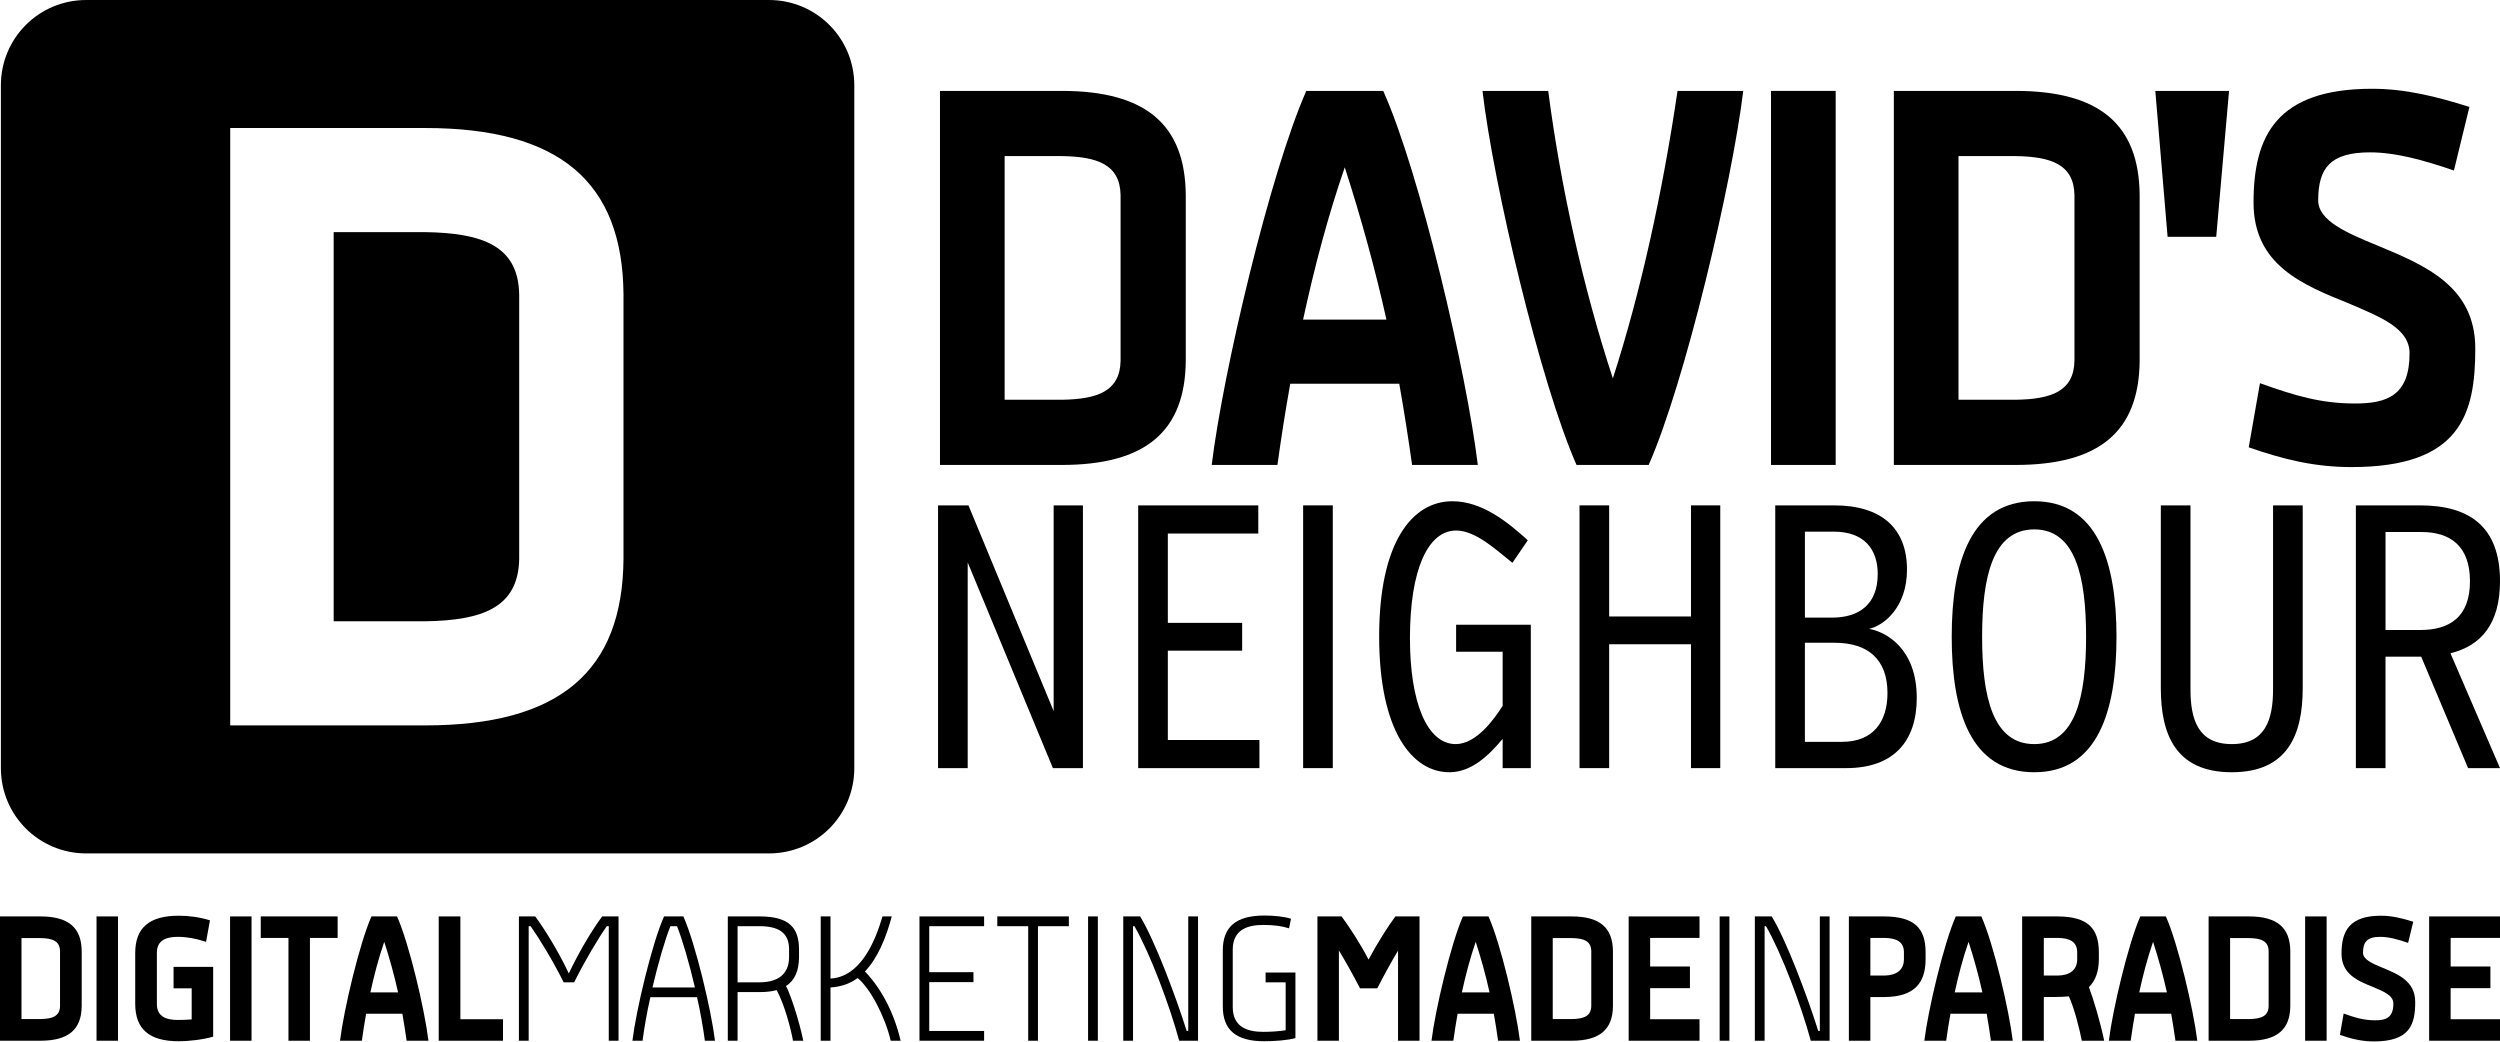
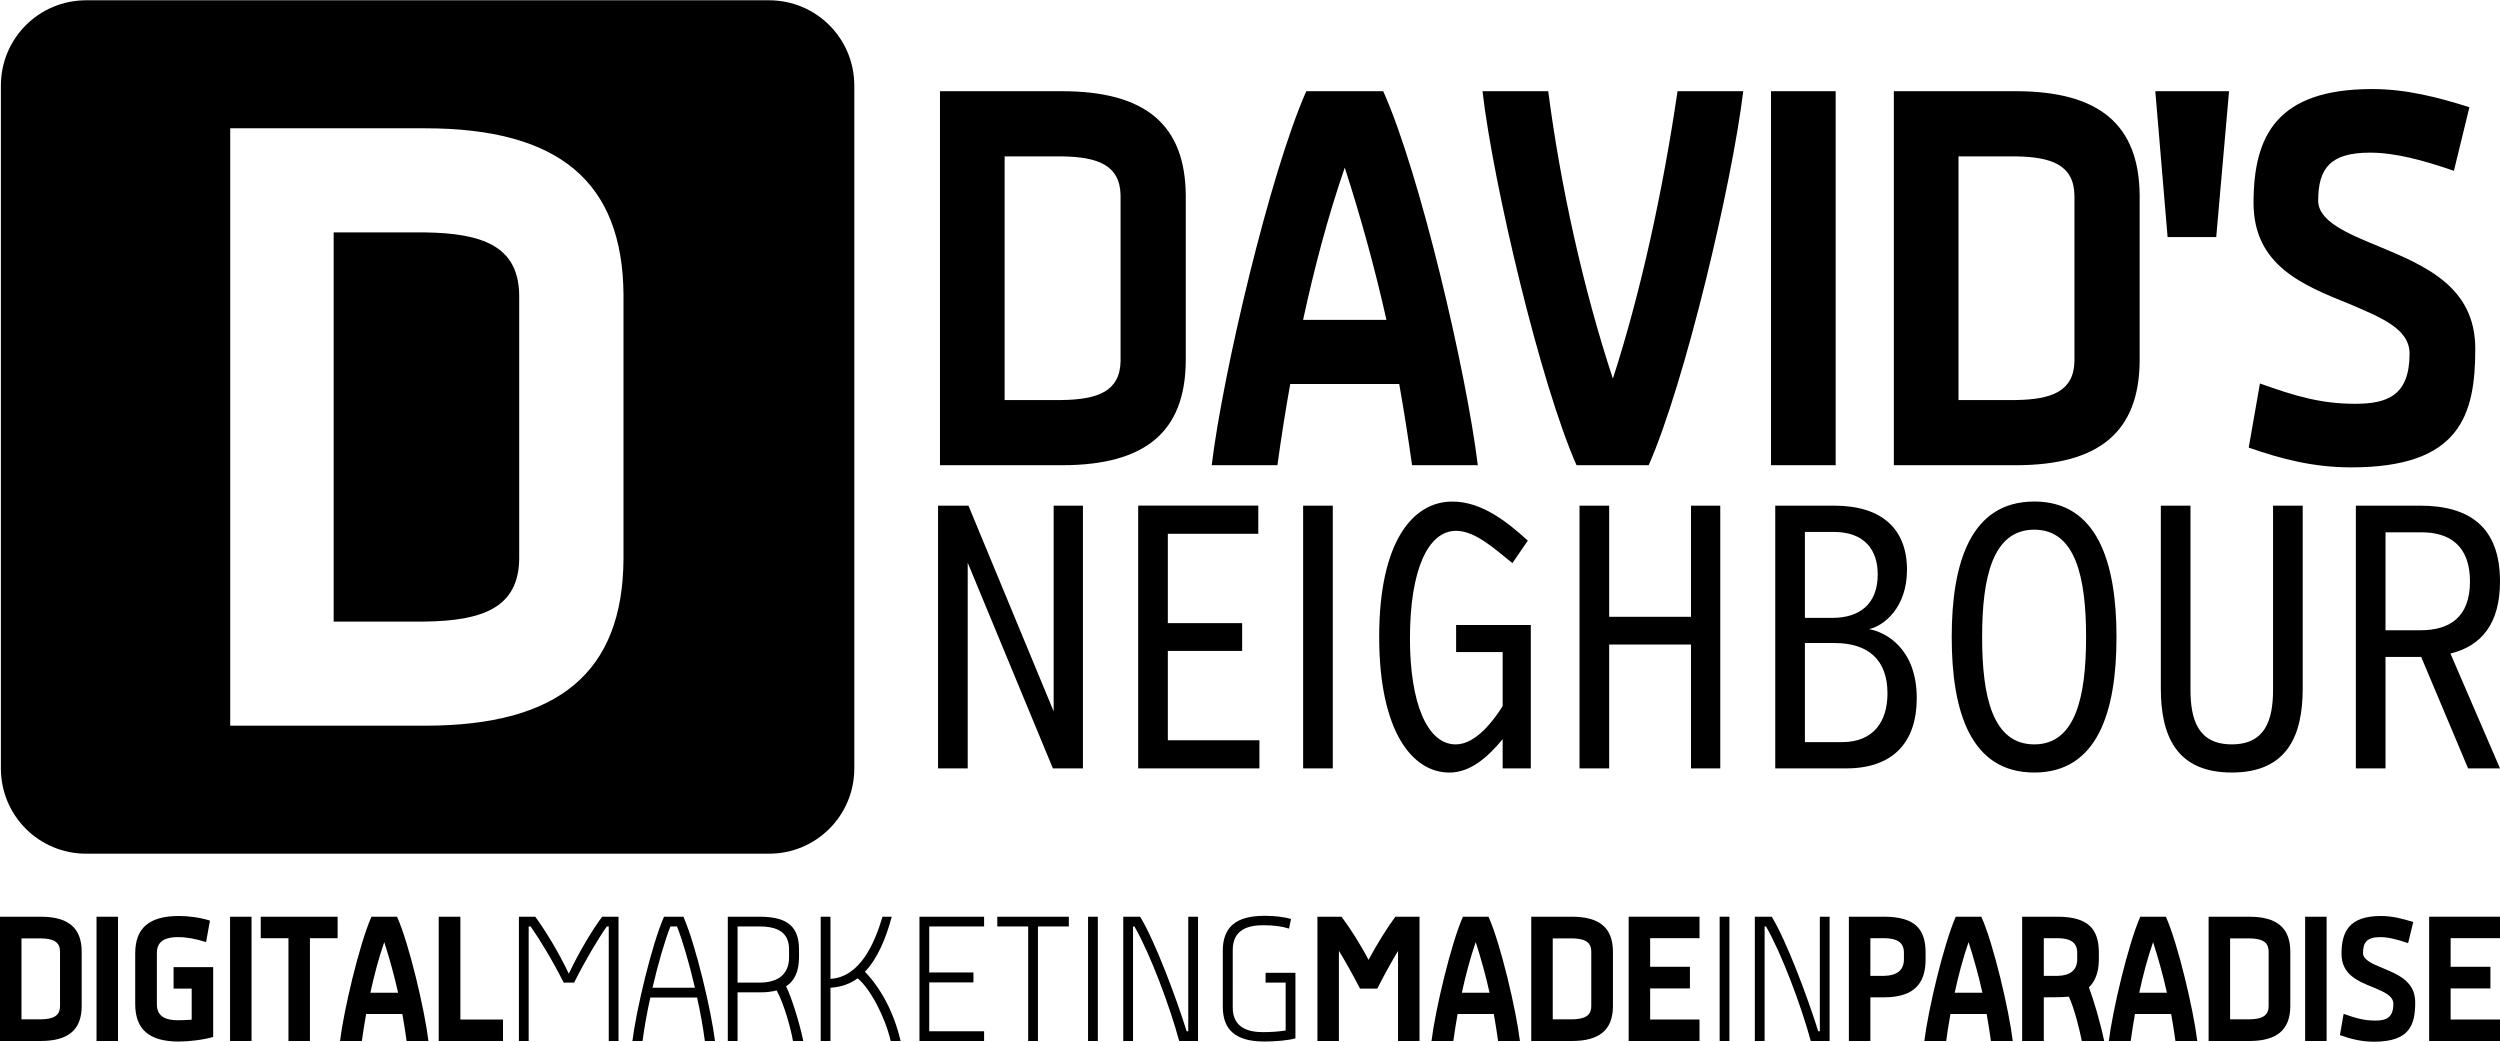
- <svg xmlns="http://www.w3.org/2000/svg" version="1.1" id="svg2" width="2499.748" height="1041.332" viewBox="0 0 2343.514 976.249">
-   <defs id="defs24" />
-   <path style="display:inline;fill:#000000;fill-opacity:1;stroke:none" d="M 80.829,0 C 36.509,0 0.829,35.68 0.829,80 v 640 c 0,44.32 35.68,80 80,80 H 720.829 c 44.32,0 80,-35.68 80,-80 V 80 c 0,-44.32 -35.68,-80 -80,-80 z M 215.803,119.998 H 398.534 c 125.828,0 185.134,50.4 185.936,156 v 248 c -0.801,105.6 -60.108,156 -185.936,156 H 215.803 Z m 96.975,97.6 v 364.801 h 85.756 c 53.697,-0.8 87.359,-12.8 88.16,-58.4 v -248 c -0.801,-45.6 -34.463,-57.6 -88.16,-58.4 z" id="rect3163" />
-   <path d="M 881.137,85.217 V 435.84 h 114.203 c 78.64,0 115.706,-31.556 116.207,-97.674 V 182.89 C 1111.046,116.773 1073.98,85.217 995.34,85.217 Z M 1050.438,338.166 c -0.501,28.551 -21.538,36.064 -55.098,36.565 h -53.595 V 146.325 h 53.595 c 33.56,0.501 54.597,8.014 55.098,36.565 z" style="font-style:normal;font-weight:normal;font-size:medium;line-height:0%;font-family:'Vitali Fat';-inkscape-font-specification:'Vitali Fat';letter-spacing:0px;word-spacing:0px;fill:#000000;fill-opacity:1;stroke:none" id="path3755" />
-   <path d="m 1323.697,435.84 h 61.61 c -10.519,-86.654 -54.096,-273.486 -88.658,-350.623 h -72.128 c -34.061,77.137 -78.139,263.969 -88.658,350.623 h 61.61 c 3.506,-25.545 7.513,-51.091 12.021,-76.135 h 102.182 c 4.508,25.545 8.515,51.091 12.021,76.135 z m -63.112,-278.996 c 15.528,48.086 28.551,95.67 39.069,142.754 h -78.139 c 10.519,-48.586 23.041,-96.171 39.069,-142.754 z" style="font-style:normal;font-weight:normal;font-size:medium;line-height:0%;font-family:'Vitali Fat';-inkscape-font-specification:'Vitali Fat';letter-spacing:0px;word-spacing:0px;fill:#000000;fill-opacity:1;stroke:none" id="path3757" />
-   <path d="m 1389.697,85.217 c 10.018,86.654 54.096,273.486 88.157,350.623 h 67.62 c 34.061,-77.137 78.139,-263.969 88.658,-350.623 h -61.609 C 1558.498,180.386 1537.961,274.052 1511.915,354.696 1483.865,269.544 1462.828,173.874 1451.307,85.217 Z" style="font-style:normal;font-weight:normal;font-size:medium;line-height:0%;font-family:'Vitali Fat';-inkscape-font-specification:'Vitali Fat';letter-spacing:0px;word-spacing:0px;fill:#000000;fill-opacity:1;stroke:none" id="path3759" />
-   <path d="M 1720.763,85.217 H 1660.155 V 435.84 h 60.608 z" style="font-style:normal;font-weight:normal;font-size:medium;line-height:0%;font-family:'Vitali Fat';-inkscape-font-specification:'Vitali Fat';letter-spacing:0px;word-spacing:0px;fill:#000000;fill-opacity:1;stroke:none" id="path3761" />
-   <path d="M 1775.305,85.217 V 435.84 h 114.203 c 78.64,0 115.706,-31.556 116.207,-97.674 V 182.89 c -0.501,-66.118 -37.567,-97.674 -116.207,-97.674 z M 1944.606,338.166 c -0.501,28.551 -21.538,36.064 -55.098,36.565 h -53.595 V 146.325 h 53.595 c 33.56,0.501 54.597,8.014 55.098,36.565 z" style="font-style:normal;font-weight:normal;font-size:medium;line-height:0%;font-family:sans-serif;letter-spacing:-24.092px;word-spacing:0px;fill:#000000;fill-opacity:1;stroke:none" id="path3763" />
-   <path d="m 2089.521,85.217 h -69.123 l 11.521,136.743 h 45.581 z" style="font-style:normal;font-variant:normal;font-weight:bold;font-stretch:normal;font-size:medium;line-height:0%;font-family:Verb;letter-spacing:-24.092px;word-spacing:0px;fill:#000000;fill-opacity:1;stroke:none" id="path3765" />
-   <path d="m 2314.842,100.243 c -30.053,-9.517 -59.606,-17.03 -91.162,-17.03 -89.659,0 -111.198,44.078 -111.198,106.69 0,58.604 46.082,77.137 89.659,94.668 29.052,12.522 56.601,23.041 56.601,46.583 0,39.57 -21.037,47.084 -51.091,47.084 -31.556,0 -55.599,-7.012 -89.159,-19.034 l -10.519,60.107 c 31.556,11.02 61.109,18.533 96.171,18.533 102.182,0 116.207,-49.087 116.207,-111.198 0,-58.604 -47.585,-78.139 -92.164,-96.672 -28.05,-11.52 -55.098,-23.041 -55.098,-42.075 0,-30.554 11.521,-45.08 48.586,-45.08 23.542,0 49.588,7.012 78.64,17.03 z" style="font-style:normal;font-weight:normal;font-size:medium;line-height:0%;font-family:sans-serif;letter-spacing:-24.092px;word-spacing:0px;fill:#000000;fill-opacity:1;stroke:none" id="path3767" />
-   <g id="text2989-8" style="font-style:normal;font-weight:normal;font-size:195.474px;line-height:0%;font-family:sans-serif;letter-spacing:0px;word-spacing:0px;display:inline;fill:#000000;fill-opacity:1;stroke:none" aria-label="NEIGHBOUR" transform="translate(-79.17138,-79.99995)">
-     <path id="path3770" style="font-style:normal;font-variant:normal;font-weight:normal;font-stretch:normal;font-size:351.854px;font-family:VerbComp" d="m 1066.168,800.039 h 28.148 V 553.741 h -27.445 V 746.557 L 987.001,553.741 H 958.501 V 800.039 H 986.297 V 607.223 Z" />
-     <path id="path3772" style="font-style:normal;font-variant:normal;font-weight:normal;font-stretch:normal;font-size:351.854px;font-family:VerbComp" d="m 1259.759,800.039 v -26.389 h -85.852 v -83.741 h 69.667 v -26.037 h -69.667 v -83.741 h 84.797 v -26.389 h -112.593 v 246.298 z" />
-     <path id="path3774" style="font-style:normal;font-variant:normal;font-weight:normal;font-stretch:normal;font-size:351.854px;font-family:VerbComp" d="M 1328.53,800.039 V 553.741 h -27.796 v 246.298 z" />
-     <path id="path3776" style="font-style:normal;font-variant:normal;font-weight:normal;font-stretch:normal;font-size:351.854px;font-family:VerbComp" d="m 1487.766,800.039 h 26.389 V 665.631 h -70.019 v 25.333 h 43.63 v 50.667 c -7.741,12.315 -24.63,35.889 -43.982,35.889 -26.741,0 -42.926,-38.704 -42.926,-99.223 0,-64.389 16.889,-100.982 43.278,-100.982 18.648,0 38,18.648 52.778,30.259 l 14.426,-21.111 c -19,-17.241 -42.926,-36.593 -70.723,-36.593 -37.648,0 -68.612,38.352 -68.612,126.667 0,89.371 31.315,127.371 65.797,127.371 20.056,0 36.241,-14.778 49.963,-31.315 z" />
-     <path id="path3778" style="font-style:normal;font-variant:normal;font-weight:normal;font-stretch:normal;font-size:351.854px;font-family:VerbComp" d="m 1664.314,800.039 h 27.445 V 553.741 h -27.445 v 104.149 h -76.704 V 553.741 h -27.796 v 246.298 h 27.796 V 683.927 h 76.704 z" />
-     <path id="path3780" style="font-style:normal;font-variant:normal;font-weight:normal;font-stretch:normal;font-size:351.854px;font-family:VerbComp" d="m 1875.948,734.242 c 0,-46.445 -28.852,-61.926 -44.685,-64.741 14.074,-3.167 35.537,-20.408 35.537,-55.593 0,-38.704 -23.926,-60.167 -68.26,-60.167 h -55.241 v 246.298 h 66.5 c 44.334,0 66.148,-24.982 66.148,-65.797 z m -36.593,-116.112 c 0,28.148 -17.241,40.815 -42.574,40.815 h -25.685 v -80.575 h 27.093 c 28.5,0 41.167,16.537 41.167,39.759 z m 9.148,111.538 c 0,26.389 -13.019,45.741 -42.574,45.741 h -34.834 v -92.889 h 27.796 c 31.667,0 49.611,15.833 49.611,47.148 z" />
-     <path id="path3782" style="font-style:normal;font-variant:normal;font-weight:normal;font-stretch:normal;font-size:351.854px;font-family:VerbComp" d="m 1986.128,549.871 c -59.463,0 -77.408,57 -77.408,127.019 0,70.371 17.945,127.019 77.408,127.019 59.111,0 77.056,-56.648 77.056,-127.019 0,-70.019 -17.945,-127.019 -77.056,-127.019 z m 0,227.649 c -39.056,0 -48.908,-44.685 -48.908,-100.63 0,-55.945 9.852,-100.63 48.908,-100.63 38.704,0 48.556,44.685 48.556,100.63 0,55.945 -9.852,100.63 -48.556,100.63 z" />
-     <path id="path3784" style="font-style:normal;font-variant:normal;font-weight:normal;font-stretch:normal;font-size:351.854px;font-family:VerbComp" d="m 2237.742,553.741 h -27.796 v 172.408 c 0,28.148 -7.037,51.371 -38.704,51.371 -31.667,0 -38.704,-23.222 -38.704,-51.371 V 553.741 h -27.796 v 171.353 c 0,43.63 14.074,78.815 66.5,78.815 52.426,0 66.5,-35.185 66.5,-78.815 z" />
-     <path id="path3786" style="font-style:normal;font-variant:normal;font-weight:normal;font-stretch:normal;font-size:351.854px;font-family:VerbComp" d="m 2422.685,624.815 c 0,-51.371 -28.852,-71.074 -74.945,-71.074 h -60.167 v 246.298 h 27.796 V 695.538 h 33.426 l 43.982,104.501 h 29.908 l -46.445,-107.667 c 28.852,-7.037 46.445,-27.796 46.445,-67.556 z m -28.148,0 c 0,33.778 -19.352,45.741 -46.445,45.741 h -32.722 v -91.834 h 33.778 c 26.037,0 45.389,12.315 45.389,46.093 z" />
-   </g>
-   <g id="layer5" style="display:inline" transform="matrix(1.015784,0,0,1.015784,-90.75101,-162.095)">
-     <g aria-label="DIGITALMARKETINGMADEINPARADISE" style="font-style:normal;font-variant:normal;font-weight:normal;font-stretch:normal;font-size:165.745px;line-height:0%;font-family:'Vitali Fat';letter-spacing:0px;word-spacing:0px;display:inline;fill:#000000;fill-opacity:1;stroke:none" id="text3062">
-       <path d="M 89.341,1005.288 V 1120 h 37.364 c 25.728,0 37.855,-10.324 38.019,-31.956 v -50.801 c -0.164,-21.631 -12.291,-31.956 -38.019,-31.956 z m 55.39,82.757 c -0.164,9.341 -7.047,11.799 -18.026,11.963 h -17.535 v -74.727 h 17.535 c 10.98,0.164 17.862,2.622 18.026,11.963 z" style="font-style:normal;font-variant:normal;font-weight:normal;font-stretch:normal;font-size:163.875px;font-family:'Vitali Fat';-inkscape-font-specification:'Vitali Fat'" id="path3694" />
-       <path d="M 198.243,1005.288 H 178.415 V 1120 h 19.829 z" style="font-style:normal;font-variant:normal;font-weight:normal;font-stretch:normal;font-size:163.875px;font-family:'Vitali Fat';-inkscape-font-specification:'Vitali Fat'" id="path3696" />
-       <path d="m 234.114,1038.718 c 0,-12.291 9.996,-14.585 19.337,-14.585 8.358,0 16.224,1.475 26.056,4.588 l 3.605,-19.829 c -9.505,-2.95 -19.665,-4.261 -28.678,-4.261 -27.859,0 -40.313,11.471 -40.313,34.578 v 46.541 c 0,23.27 12.454,34.742 40.313,34.742 8.685,0 22.451,-1.475 31.628,-4.261 v -64.403 h -36.544 v 19.829 h 16.715 v 28.678 c -4.261,0.328 -8.849,0.492 -12.782,0.492 -9.341,0 -19.337,-2.294 -19.337,-14.585 z" style="font-style:normal;font-variant:normal;font-weight:normal;font-stretch:normal;font-size:163.875px;font-family:'Vitali Fat';-inkscape-font-specification:'Vitali Fat'" id="path3698" />
-       <path d="M 321.47,1005.288 H 301.641 V 1120 h 19.829 z" style="font-style:normal;font-variant:normal;font-weight:normal;font-stretch:normal;font-size:163.875px;font-family:'Vitali Fat';-inkscape-font-specification:'Vitali Fat'" id="path3700" />
-       <path d="m 329.973,1025.116 h 25.564 V 1120 h 19.829 v -94.884 h 25.564 v -19.829 h -70.958 z" style="font-style:normal;font-variant:normal;font-weight:normal;font-stretch:normal;font-size:163.875px;font-family:'Vitali Fat';-inkscape-font-specification:'Vitali Fat'" id="path3702" />
-       <path d="m 464.581,1120 h 20.157 c -3.441,-28.35 -17.698,-89.476 -29.006,-114.713 h -23.598 c -11.143,25.237 -25.564,86.362 -29.006,114.713 h 20.157 c 1.147,-8.358 2.458,-16.715 3.933,-24.909 h 33.431 c 1.475,8.358 2.786,16.715 3.933,24.909 z m -20.648,-91.278 c 5.08,15.732 9.341,31.3 12.782,46.704 h -25.564 c 3.441,-15.896 7.538,-31.464 12.782,-46.704 z" style="font-style:normal;font-variant:normal;font-weight:normal;font-stretch:normal;font-size:163.875px;font-family:'Vitali Fat';-inkscape-font-specification:'Vitali Fat'" id="path3704" />
-       <path d="M 494.204,1005.288 V 1120 h 59.323 v -19.829 h -39.33 v -94.884 z" style="font-style:normal;font-variant:normal;font-weight:normal;font-stretch:normal;font-size:163.875px;font-family:'Vitali Fat';-inkscape-font-specification:'Vitali Fat'" id="path3706" />
-       <path d="M 568.209,1005.288 V 1120 h 9.013 v -105.699 h 1.803 c 7.866,11.143 20.157,31.136 30.481,51.785 h 9.669 c 10.324,-20.648 22.287,-40.641 30.153,-51.785 h 1.803 V 1120 h 9.013 v -114.713 h -15.076 c -8.849,11.799 -21.14,32.12 -30.808,52.604 -9.669,-20.484 -22.287,-40.805 -30.972,-52.604 z" style="font-style:normal;font-variant:normal;font-weight:normal;font-stretch:normal;font-size:163.875px;font-family:Vitali" id="path3708" />
-       <path d="m 732.612,1079.851 c 3.277,14.421 5.736,29.006 7.21,40.149 h 9.341 c -3.441,-28.186 -17.862,-89.148 -29.17,-114.713 H 702.131 C 690.824,1030.852 676.403,1091.813 672.961,1120 h 9.341 c 1.475,-11.143 3.933,-25.728 7.21,-40.149 z m -18.518,-65.55 c 5.08,12.618 11.471,34.742 16.551,56.537 h -39.166 c 5.08,-21.795 11.471,-43.919 16.551,-56.537 z" style="font-style:normal;font-variant:normal;font-weight:normal;font-stretch:normal;font-size:163.875px;font-family:Vitali" id="path3710" />
-       <path d="m 770.006,1120 v -44.902 h 20.976 c 5.899,0 10.816,-0.655 15.076,-1.803 7.047,12.618 13.274,36.053 15.076,46.704 h 9.505 c -3.769,-18.518 -11.799,-42.771 -15.896,-50.474 8.358,-5.408 11.799,-14.421 11.963,-26.384 v -7.866 c -0.164,-19.665 -9.341,-29.825 -35.725,-29.989 H 760.993 V 1120 Z m 47.524,-76.857 c -0.164,15.404 -10.324,22.779 -26.548,22.942 h -20.976 v -51.785 h 20.976 c 16.224,0.164 26.384,5.572 26.548,20.976 z" style="font-style:normal;font-variant:normal;font-weight:normal;font-stretch:normal;font-size:163.875px;font-family:Vitali" id="path3712" />
-       <path d="m 855.746,1120 v -49.163 c 10.324,-0.655 18.354,-3.769 25.073,-8.685 11.635,9.505 25.401,35.725 30.481,57.848 h 9.177 c -6.391,-27.367 -18.846,-49.326 -32.939,-63.911 11.635,-12.127 19.501,-30.972 24.745,-50.801 h -8.521 c -7.21,24.417 -20.648,55.718 -48.015,57.356 v -57.356 h -9.013 V 1120 Z" style="font-style:normal;font-variant:normal;font-weight:normal;font-stretch:normal;font-size:163.875px;font-family:Vitali" id="path3714" />
-       <path d="m 997.516,1110.987 h -50.637 v -45.066 h 40.805 v -9.177 h -40.805 v -42.444 h 50.637 v -9.013 h -59.651 V 1120 h 59.651 z" style="font-style:normal;font-variant:normal;font-weight:normal;font-stretch:normal;font-size:163.875px;font-family:Vitali" id="path3716" />
-       <path d="m 1009.681,1014.301 h 28.514 V 1120 h 9.013 v -105.699 h 28.514 v -9.013 h -66.042 z" style="font-style:normal;font-variant:normal;font-weight:normal;font-stretch:normal;font-size:163.875px;font-family:Vitali" id="path3718" />
-       <path d="m 1102.47,1005.288 h -9.013 V 1120 h 9.013 z" style="font-style:normal;font-variant:normal;font-weight:normal;font-stretch:normal;font-size:163.875px;font-family:Vitali" id="path3720" />
-       <path d="M 1125.932,1005.288 V 1120 h 9.013 v -105.699 h 1.311 c 14.585,25.401 32.611,73.58 41.297,105.699 h 17.371 v -114.713 h -9.013 v 105.699 h -1.475 c -10.16,-32.447 -29.497,-83.74 -42.935,-105.699 z" style="font-style:normal;font-variant:normal;font-weight:normal;font-stretch:normal;font-size:163.875px;font-family:Vitali" id="path3722" />
-       <path d="m 1226.969,1035.932 c 0,-19.009 14.585,-22.779 28.023,-22.779 9.996,0 17.207,0.983 23.926,3.114 l 1.803,-8.849 c -6.391,-1.966 -15.24,-2.95 -24.581,-2.95 -26.384,0 -38.347,10.652 -38.347,32.12 v 51.785 c 0,21.468 11.963,32.12 38.347,32.12 9.341,0 22.287,-0.983 28.678,-2.95 v -60.47 h -27.531 v 9.013 h 18.518 v 44.246 c -6.227,0.983 -13.929,1.475 -20.812,1.475 -13.438,0 -28.023,-3.769 -28.023,-22.779 z" style="font-style:normal;font-variant:normal;font-weight:normal;font-stretch:normal;font-size:163.875px;font-family:Vitali" id="path3724" />
-       <path d="M 1305.109,1005.288 V 1120 h 19.829 v -83.249 c 5.899,9.669 12.782,21.959 19.501,34.905 h 15.896 c 6.555,-12.782 13.274,-25.073 19.173,-34.742 V 1120 h 19.829 v -114.713 h -22.287 c -7.21,9.669 -16.879,25.073 -24.745,39.822 -7.702,-14.749 -17.371,-29.661 -24.909,-39.822 z" style="font-size:163.875px" id="path3726" />
-       <path d="m 1471.836,1120 h 20.157 c -3.441,-28.35 -17.698,-89.476 -29.006,-114.713 h -23.598 c -11.143,25.237 -25.564,86.362 -29.006,114.713 h 20.157 c 1.147,-8.358 2.458,-16.715 3.933,-24.909 h 33.431 c 1.475,8.358 2.786,16.715 3.933,24.909 z m -20.648,-91.278 c 5.08,15.732 9.341,31.3 12.782,46.704 h -25.564 c 3.441,-15.896 7.538,-31.464 12.782,-46.704 z" style="font-size:163.875px" id="path3728" />
-       <path d="M 1502.443,1005.288 V 1120 h 37.364 c 25.728,0 37.855,-10.324 38.019,-31.956 v -50.801 c -0.164,-21.631 -12.291,-31.956 -38.019,-31.956 z m 55.39,82.757 c -0.164,9.341 -7.047,11.799 -18.026,11.963 h -17.535 v -74.727 h 17.535 c 10.98,0.164 17.862,2.622 18.026,11.963 z" style="font-size:163.875px" id="path3730" />
-       <path d="m 1657.722,1100.171 h -45.557 v -28.678 h 36.708 v -19.993 h -36.708 v -26.384 h 45.557 v -19.829 h -65.386 V 1120 h 65.386 z" style="font-size:163.875px" id="path3732" />
-       <path d="m 1685.314,1005.288 h -9.013 V 1120 h 9.013 z" style="font-style:normal;font-variant:normal;font-weight:normal;font-stretch:normal;font-size:163.875px;font-family:Vitali" id="path3734" />
-       <path d="M 1708.777,1005.288 V 1120 h 9.013 v -105.699 h 1.311 c 14.585,25.401 32.611,73.58 41.297,105.699 h 17.371 v -114.713 h -9.013 v 105.699 h -1.475 c -10.16,-32.447 -29.497,-83.74 -42.935,-105.699 z" style="font-style:normal;font-variant:normal;font-weight:normal;font-stretch:normal;font-size:163.875px;font-family:Vitali" id="path3736" />
-       <path d="m 1815.385,1120 v -40.313 h 12.946 c 28.186,-0.164 37.855,-13.438 38.019,-34.578 v -7.047 c -0.164,-21.468 -9.832,-32.611 -38.019,-32.775 h -32.775 V 1120 Z m 30.972,-74.891 c -0.164,9.832 -7.047,14.585 -18.026,14.749 h -12.946 v -34.742 h 12.946 c 10.98,0.164 17.862,3.441 18.026,12.946 z" style="font-size:163.875px" id="path3738" />
-       <path d="m 1926.654,1120 h 20.157 c -3.441,-28.35 -17.698,-89.476 -29.006,-114.713 h -23.598 c -11.143,25.237 -25.564,86.362 -29.006,114.713 h 20.157 c 1.147,-8.358 2.458,-16.715 3.933,-24.909 h 33.431 c 1.475,8.358 2.786,16.715 3.933,24.909 z m -20.648,-91.278 c 5.08,15.732 9.341,31.3 12.782,46.704 h -25.564 c 3.441,-15.896 7.538,-31.464 12.782,-46.704 z" style="font-size:163.875px" id="path3740" />
-       <path d="m 1975.45,1120 v -40.313 c 16.715,0 20.157,-0.328 23.106,-0.655 5.244,11.307 9.996,30.972 11.963,40.969 h 20.648 c -3.441,-16.715 -9.832,-38.347 -14.093,-49.49 6.227,-6.063 9.013,-14.585 9.177,-25.237 v -7.21 c -0.164,-21.468 -9.832,-32.611 -37.855,-32.775 h -32.939 V 1120 Z m 30.808,-74.891 c -0.164,9.832 -7.047,14.585 -17.862,14.749 h -12.946 v -34.742 h 12.946 c 10.816,0.164 17.698,3.441 17.862,12.946 z" style="font-size:163.875px" id="path3742" />
-       <path d="m 2096.93,1120 h 20.157 c -3.441,-28.35 -17.698,-89.476 -29.006,-114.713 h -23.598 c -11.143,25.237 -25.564,86.362 -29.006,114.713 h 20.157 c 1.147,-8.358 2.458,-16.715 3.933,-24.909 h 33.431 c 1.475,8.358 2.786,16.715 3.933,24.909 z m -20.648,-91.278 c 5.08,15.732 9.341,31.3 12.782,46.704 h -25.564 c 3.441,-15.896 7.538,-31.464 12.782,-46.704 z" style="font-size:163.875px" id="path3744" />
-       <path d="M 2127.536,1005.288 V 1120 h 37.364 c 25.728,0 37.855,-10.324 38.019,-31.956 v -50.801 c -0.164,-21.631 -12.291,-31.956 -38.019,-31.956 z m 55.39,82.757 c -0.164,9.341 -7.047,11.799 -18.026,11.963 h -17.535 v -74.727 h 17.535 c 10.98,0.164 17.862,2.622 18.026,11.963 z" style="font-size:163.875px" id="path3746" />
-       <path d="m 2236.439,1005.288 h -19.829 V 1120 h 19.829 z" style="font-size:163.875px" id="path3748" />
-       <path d="m 2316.392,1010.204 c -9.832,-3.114 -19.501,-5.572 -29.825,-5.572 -29.334,0 -36.38,14.421 -36.38,34.905 0,19.173 15.076,25.237 29.334,30.972 9.505,4.097 18.518,7.538 18.518,15.24 0,12.946 -6.883,15.404 -16.715,15.404 -10.324,0 -18.19,-2.294 -29.17,-6.227 l -3.441,19.665 c 10.324,3.605 19.993,6.063 31.464,6.063 33.431,0 38.019,-16.06 38.019,-36.38 0,-19.173 -15.568,-25.564 -30.153,-31.628 -9.177,-3.769 -18.026,-7.538 -18.026,-13.765 0,-9.996 3.769,-14.749 15.896,-14.749 7.702,0 16.224,2.294 25.728,5.572 z" style="font-size:163.875px" id="path3750" />
-       <path d="m 2396.44,1100.171 h -45.557 v -28.678 h 36.708 v -19.993 h -36.708 v -26.384 h 45.557 v -19.829 h -65.386 V 1120 h 65.386 z" style="font-size:163.875px" id="path3752" />
-     </g>
-   </g>
+ <svg xmlns="http://www.w3.org/2000/svg" xmlns:xlink="http://www.w3.org/1999/xlink" width="2500" height="1042" viewBox="0 0 2343.514 976.249">
+   <path d="M80.83 0C36.5 0 .83 35.68.83 80v640c0 44.32 35.68 80 80 80h640c44.32 0 80-35.68 80-80V80c0-44.32-35.68-80-80-80zm134.975 119.998h182.73c125.828 0 185.134 50.4 185.936 156v248c-.8 105.6-60.108 156-185.936 156h-182.73zm96.975 97.6v364.8h85.756c53.697-.8 87.36-12.8 88.16-58.4v-248c-.8-45.6-34.463-57.6-88.16-58.4zm568.357-132.38V435.84H995.34c78.64 0 115.706-31.556 116.207-97.674V182.9c-.5-66.118-37.567-97.674-116.207-97.674zm169.3 252.95c-.5 28.55-21.538 36.064-55.098 36.565h-53.595V146.325h53.595c33.56.5 54.597 8.014 55.098 36.565zm273.26 97.673h61.6c-10.52-86.654-54.096-273.486-88.658-350.623h-72.128c-34.06 77.137-78.14 263.97-88.658 350.623h61.6c3.506-25.545 7.513-51.1 12.02-76.135h102.182c4.508 25.545 8.515 51.1 12.02 76.135zm-63.112-278.996c15.528 48.086 28.55 95.67 39.07 142.754h-78.14c10.52-48.586 23.04-96.17 39.07-142.754zm129.113-71.627c10.018 86.654 54.096 273.486 88.157 350.623h67.62c34.06-77.137 78.14-263.97 88.658-350.623h-61.6c-14.025 95.17-34.562 188.836-60.608 269.48-28.05-85.15-49.087-180.822-60.608-269.48zm331.065 0h-60.608V435.84h60.608zm54.542 0V435.84h114.203c78.64 0 115.706-31.556 116.207-97.674V182.9c-.5-66.118-37.567-97.674-116.207-97.674zm169.3 252.95c-.5 28.55-21.538 36.064-55.098 36.565h-53.595V146.325h53.595c33.56.5 54.597 8.014 55.098 36.565zm144.915-252.95h-69.123l11.52 136.743h45.58zm225.322 15.026c-30.053-9.517-59.606-17.03-91.162-17.03-89.66 0-111.198 44.078-111.198 106.7 0 58.604 46.082 77.137 89.66 94.668 29.052 12.522 56.6 23.04 56.6 46.583 0 39.57-21.037 47.084-51.1 47.084-31.556 0-55.6-7.012-89.16-19.034l-10.52 60.107c31.556 11.02 61.1 18.533 96.17 18.533 102.182 0 116.207-49.087 116.207-111.198 0-58.604-47.585-78.14-92.164-96.672-28.05-11.52-55.098-23.04-55.098-42.075 0-30.554 11.52-45.08 48.586-45.08 23.542 0 49.588 7.012 78.64 17.03zM986.997 720.04h28.148v-246.3H987.7v192.816L907.83 473.74h-28.5v246.3h27.796V527.223zm193.59 0v-26.4h-85.852V609.9h69.667v-26.04h-69.667v-83.74h84.797v-26.4H1066.94v246.3zm68.772 0v-246.3h-27.796v246.3zm159.235 0h26.4v-134.4h-70.02v25.333h43.63v50.667c-7.74 12.315-24.63 35.9-43.982 35.9-26.74 0-42.926-38.704-42.926-99.223 0-64.4 16.9-100.982 43.278-100.982 18.648 0 38 18.648 52.778 30.26l14.426-21.1c-19-17.24-42.926-36.593-70.723-36.593-37.648 0-68.6 38.352-68.6 126.667 0 89.37 31.315 127.37 65.797 127.37 20.056 0 36.24-14.778 49.963-31.315zm176.548 0h27.445v-246.3h-27.445V577.9h-76.704V473.74h-27.796v246.3h27.796V603.927h76.704zm211.634-65.798c0-46.445-28.852-61.926-44.685-64.74 14.074-3.167 35.537-20.408 35.537-55.593 0-38.704-23.926-60.167-68.26-60.167h-55.24V720.04h66.5c44.334 0 66.15-24.982 66.15-65.797zm-36.593-116.112c0 28.148-17.24 40.815-42.574 40.815h-25.685V498.37h27.093c28.5 0 41.167 16.537 41.167 39.76zm9.148 111.538c0 26.4-13.02 45.74-42.574 45.74h-34.833v-92.9h27.796c31.667 0 49.6 15.833 49.6 47.148zm137.625-179.798c-59.463 0-77.408 57-77.408 127.02 0 70.37 17.945 127.02 77.408 127.02 59.1 0 77.056-56.648 77.056-127.02 0-70.02-17.945-127.02-77.056-127.02zm0 227.65c-39.056 0-48.908-44.685-48.908-100.63s9.852-100.63 48.908-100.63c38.704 0 48.556 44.685 48.556 100.63s-9.852 100.63-48.556 100.63zm251.613-223.78h-27.796v172.4c0 28.148-7.037 51.37-38.704 51.37s-38.704-23.222-38.704-51.37v-172.4h-27.796v171.353c0 43.63 14.074 78.815 66.5 78.815s66.5-35.185 66.5-78.815zm184.944 71.075c0-51.37-28.852-71.074-74.945-71.074h-60.167v246.3h27.796v-104.5h33.426l43.982 104.5h29.908l-46.444-107.67c28.852-7.037 46.445-27.796 46.445-67.556zm-28.148 0c0 33.778-19.352 45.74-46.445 45.74h-32.72V498.72h33.778c26.037 0 45.4 12.315 45.4 46.093z" />
+   <use xlink:href="#B" />
+   <path d="M110.622 859.06H90.48v116.523h20.142zm36.436 33.958c0-12.485 10.154-14.815 19.642-14.815 8.5 0 16.48 1.498 26.467 4.66l3.662-20.142c-9.655-2.996-19.975-4.328-29.13-4.328-28.298 0-40.95 11.652-40.95 35.123v47.275c0 23.638 12.65 35.3 40.95 35.3 8.822 0 22.805-1.498 32.127-4.328v-65.42h-37.12v20.142h16.98v29.13c-4.328.333-9 .5-12.984.5-9.488 0-19.642-2.33-19.642-14.815zm88.735-33.958H215.65v116.523h20.142zm8.637 20.142h25.97v96.38h20.142v-96.38H316.5V859.06h-72.08z" />
+   <use xlink:href="#C" />
+   <path d="M411.254 859.06v116.523h60.26V955.44h-39.95v-96.38zm75.173 0v116.523h9.155V868.215h1.83c8 11.32 20.475 31.628 30.962 52.602h9.82c10.487-20.974 22.64-41.282 30.63-52.602h1.83v107.368h9.155V859.06h-15.314c-9 11.985-21.474 32.626-31.295 53.434-9.82-20.808-22.64-41.45-31.46-53.434zm166.997 75.74a469.74 469.74 0 0 1 7.324 40.783h9.488c-3.496-28.63-18.144-90.555-29.63-116.523h-18.144c-11.486 25.968-26.134 87.892-29.63 116.523h9.488a469.74 469.74 0 0 1 7.324-40.783zm-18.8-66.585c5.16 12.818 11.652 35.3 16.813 57.43h-39.784c5.16-22.14 11.652-44.612 16.813-57.43zM691.4 975.583v-45.6h21.307c5.993 0 10.986-.666 15.314-1.83 7.158 12.818 13.483 36.622 15.314 47.442H753c-3.83-18.8-11.985-43.447-16.147-51.27 8.5-5.493 11.985-14.65 12.152-26.8v-8c-.166-19.975-9.488-30.296-36.3-30.462h-30.462v116.523zm48.274-78.07c-.166 15.647-10.487 23.138-26.967 23.305H691.4v-52.602h21.307c16.48.166 26.8 5.66 26.967 21.307zm38.818 78.07v-49.938c10.487-.666 18.644-3.83 25.47-8.822 11.82 9.655 25.802 36.3 30.962 58.76h9.322c-6.492-27.8-19.143-50.105-33.46-64.92 11.82-12.318 19.8-31.46 25.136-51.603h-8.656c-7.324 24.803-20.974 56.597-48.773 58.262V859.06h-9.155v116.523zm144.008-9.155h-51.437V920.65h41.45v-9.322h-41.45v-43.114H922.5v-9.155h-60.592v116.523H922.5zm12.357-98.213h28.964v107.368h9.155V868.215h28.964v-9.155h-67.084zm94.253-9.155h-9.155v116.523h9.155z" />
+   <use xlink:href="#D" />
+   <path d="M1155.584 890.188c0-19.3 14.815-23.138 28.465-23.138 10.154 0 17.478 1 24.303 3.163l1.83-9c-6.492-1.998-15.48-2.996-24.97-2.996-26.8 0-38.952 10.82-38.952 32.626v52.602c0 21.807 12.152 32.626 38.952 32.626 9.488 0 22.64-1 29.13-2.996V911.66h-27.966v9.155h18.8v44.945c-6.326 1-14.15 1.498-21.14 1.498-13.65 0-28.465-3.83-28.465-23.138zm79.374-31.128v116.523h20.142V891.02c5.993 9.82 12.984 22.306 19.8 35.456h16.147c6.658-12.984 13.483-25.47 19.476-35.3v84.396h20.142V859.06h-22.64c-7.324 9.82-17.146 25.47-25.136 40.45-7.824-14.98-17.645-30.13-25.302-40.45z" />
+   <use xlink:href="#C" x="1023.154" />
+   <use xlink:href="#B" x="1435.406" />
+   <use xlink:href="#E" />
+   <path d="M1621.164 859.06h-9.155v116.523h9.155z" />
+   <use xlink:href="#D" x="592.044" />
+   <path d="M1753.288 975.583v-40.95h13.15c28.63-.166 38.453-13.65 38.62-35.123v-7.158c-.166-21.806-9.988-33.126-38.62-33.292h-33.292v116.523zm31.46-76.073c-.166 9.988-7.158 14.815-18.31 14.982h-13.15v-35.3h13.15c11.153.166 18.144 3.496 18.31 13.15z" />
+   <use xlink:href="#C" x="1485.15" />
+   <path d="M1915.88 975.583v-40.95c16.98 0 20.475-.333 23.47-.666 5.327 11.486 10.154 31.46 12.152 41.615h20.974c-3.496-16.98-9.988-38.952-14.316-50.27 6.325-6.16 9.155-14.815 9.322-25.635v-7.324c-.166-21.806-9.988-33.126-38.453-33.292h-33.46v116.523zm31.295-76.073c-.166 9.988-7.158 14.815-18.144 14.982h-13.15v-35.3h13.15c10.986.166 17.978 3.496 18.144 13.15z" />
+   <use xlink:href="#C" x="1658.114" />
+   <use xlink:href="#B" x="2070.366" />
+   <path d="M2180.988 859.06h-20.142v116.523h20.142zm81.215 4.994c-9.988-3.163-19.8-5.66-30.296-5.66-29.797 0-36.954 14.65-36.954 35.456 0 19.476 15.314 25.635 29.797 31.46 9.655 4.16 18.8 7.657 18.8 15.48 0 13.15-7 15.647-16.98 15.647-10.487 0-18.477-2.33-29.63-6.326l-3.496 19.975c10.487 3.662 20.308 6.16 31.96 6.16 33.958 0 38.62-16.313 38.62-36.954 0-19.476-15.814-25.968-30.63-32.127-9.322-3.83-18.3-7.657-18.3-13.983 0-10.154 3.83-14.982 16.147-14.982 7.824 0 16.48 2.33 26.134 5.66z" />
+   <use xlink:href="#E" x="750.378" />
+   <defs>
+     <path id="B" d="M0 859.06v116.523h37.953c26.134 0 38.453-10.487 38.62-32.46V891.52c-.166-21.973-12.485-32.46-38.62-32.46zm56.264 84.063c-.166 9.488-7.158 11.985-18.31 12.152h-17.81v-75.906h17.81c11.153.166 18.144 2.663 18.31 12.152z" />
+     <path id="C" d="M381.163 975.583h20.475c-3.496-28.798-17.978-90.888-29.464-116.523h-23.97c-11.32 25.635-25.968 87.725-29.464 116.523h20.475c1.165-8.5 2.497-16.98 3.995-25.302h33.958c1.498 8.5 2.83 16.98 3.995 25.302zm-20.974-92.72c5.16 15.98 9.488 31.794 12.984 47.442h-25.968c3.496-16.147 7.657-31.96 12.984-47.442z" />
+     <path id="D" d="M1052.953 859.06v116.523h9.155V868.215h1.332c14.815 25.802 33.126 74.74 41.948 107.368h17.645V859.06h-9.155v107.368h-1.498c-10.32-32.96-29.963-85.062-43.613-107.368z" />
+     <path id="E" d="M1593.136 955.44h-46.276V926.3h37.287v-20.308h-37.287v-26.8h46.276V859.06h-66.418v116.523h66.418z" />
+   </defs>
</svg>
